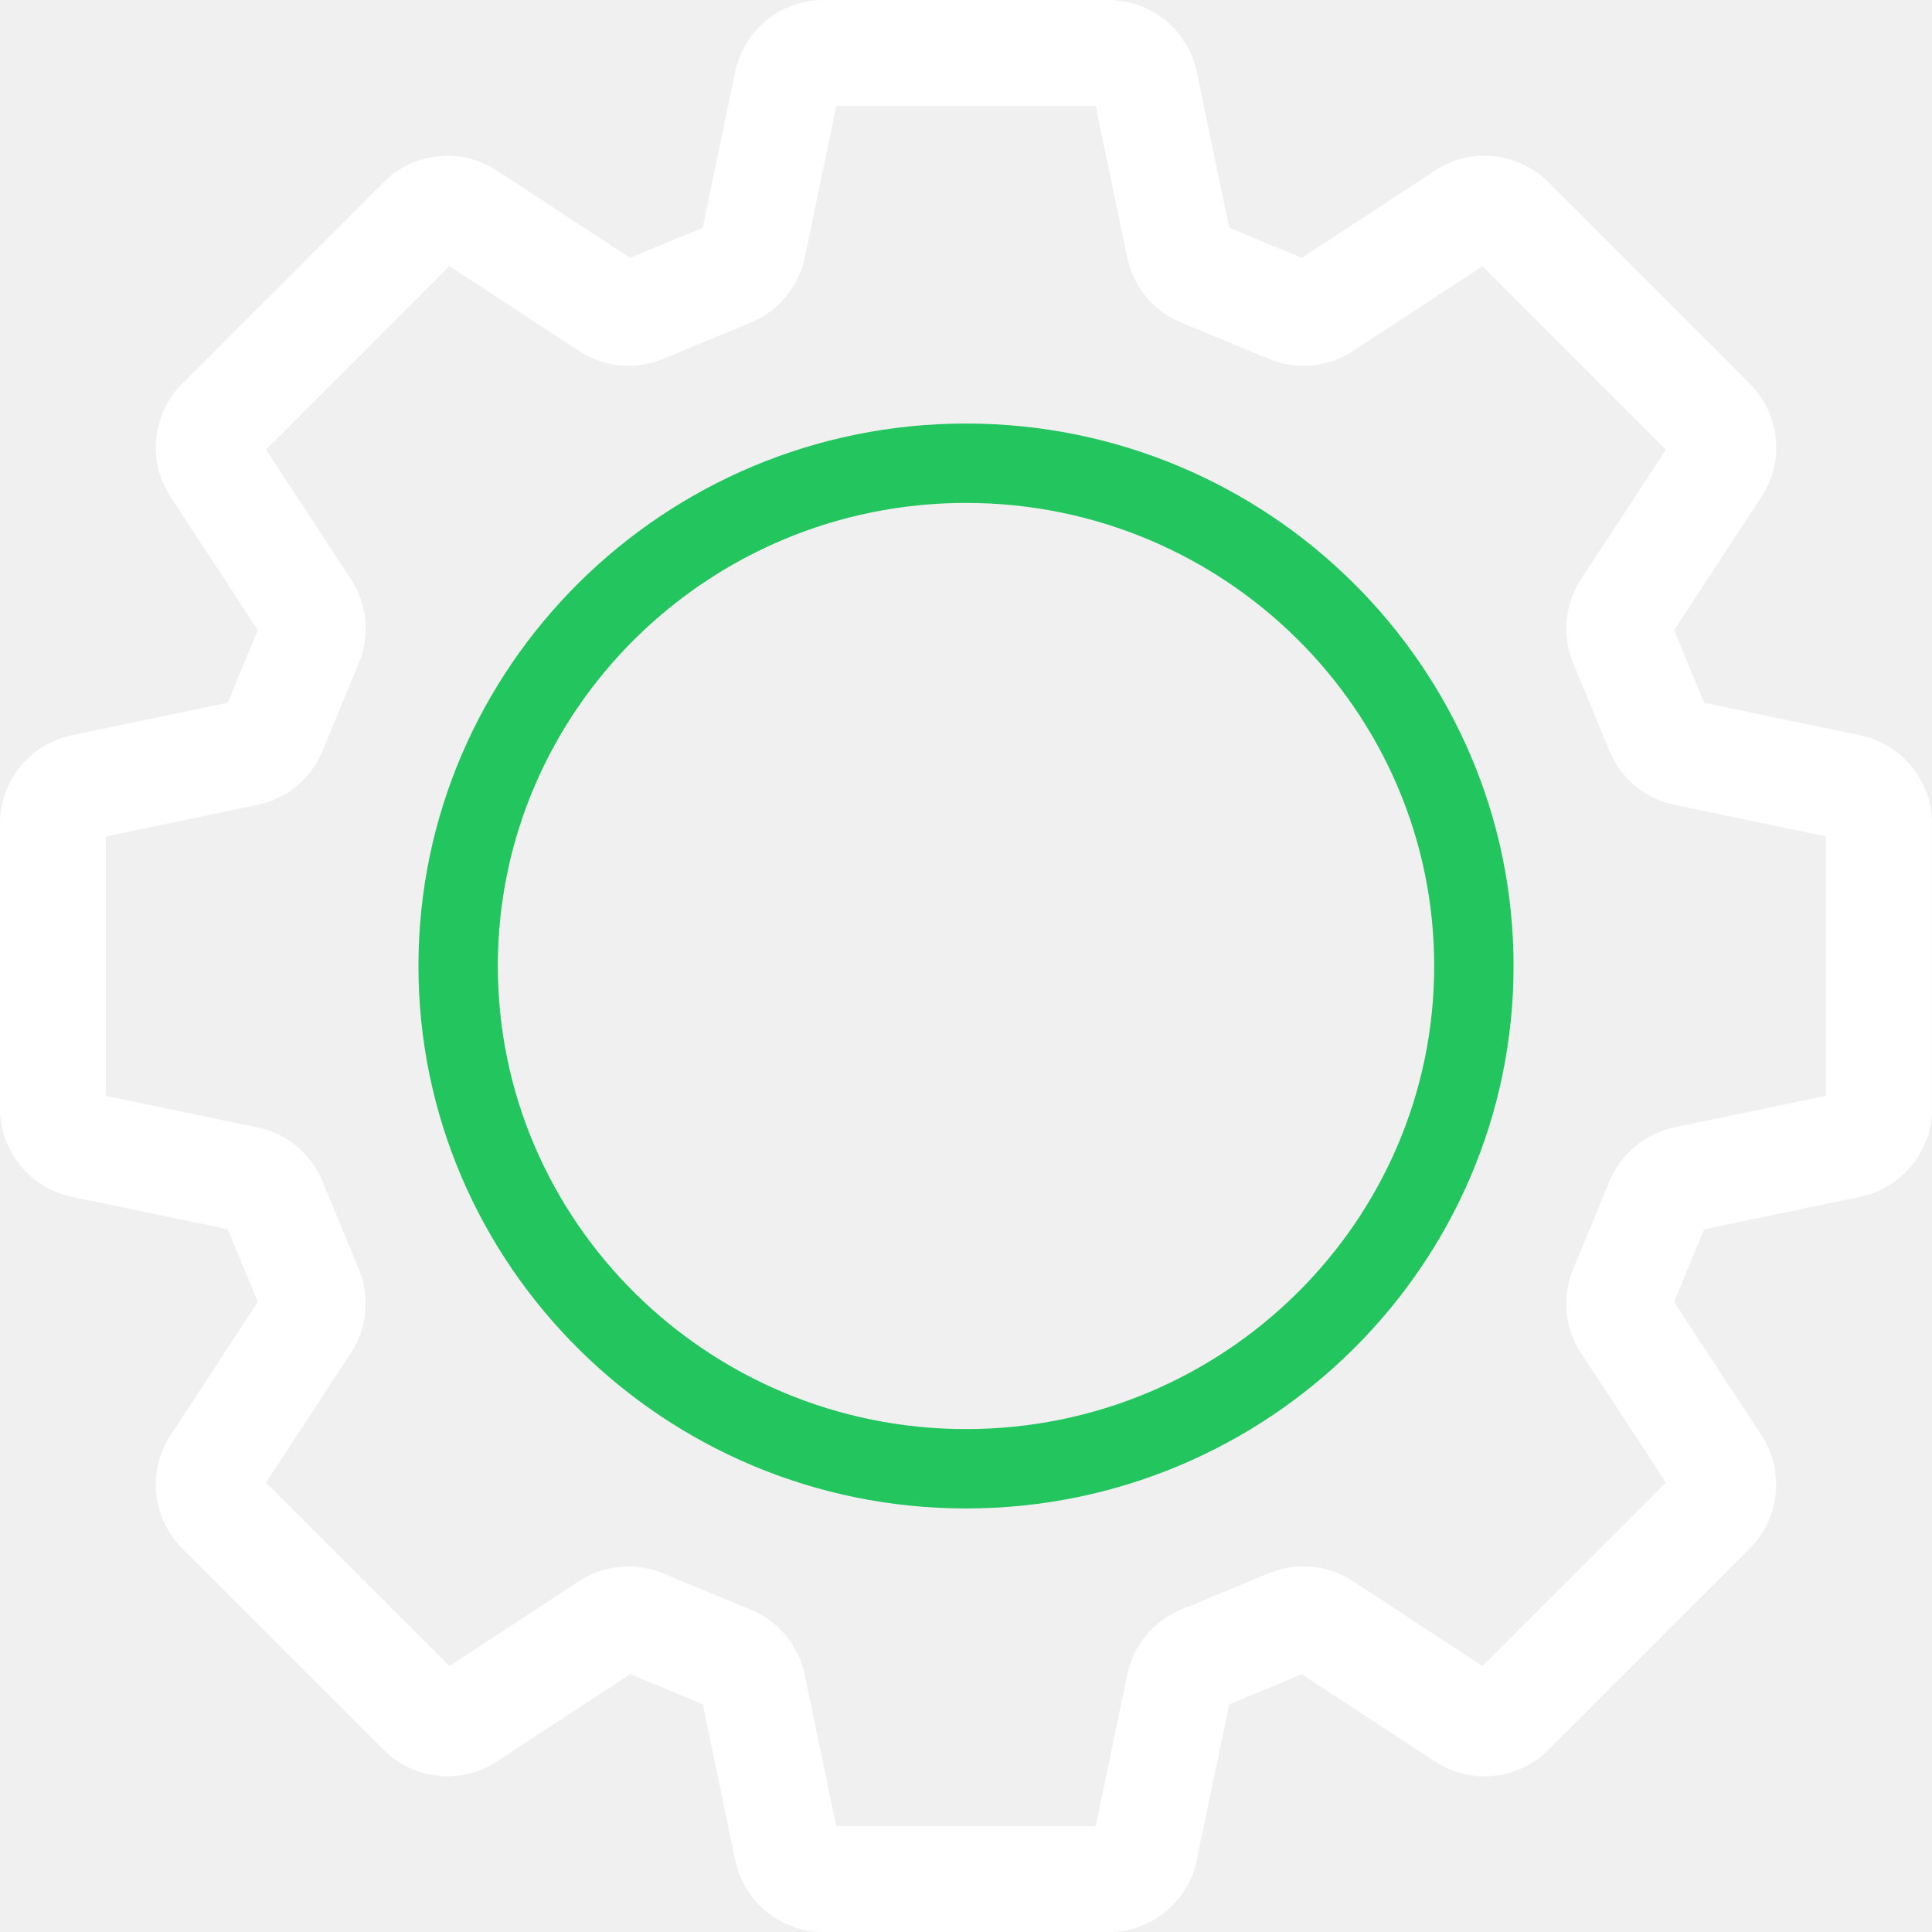
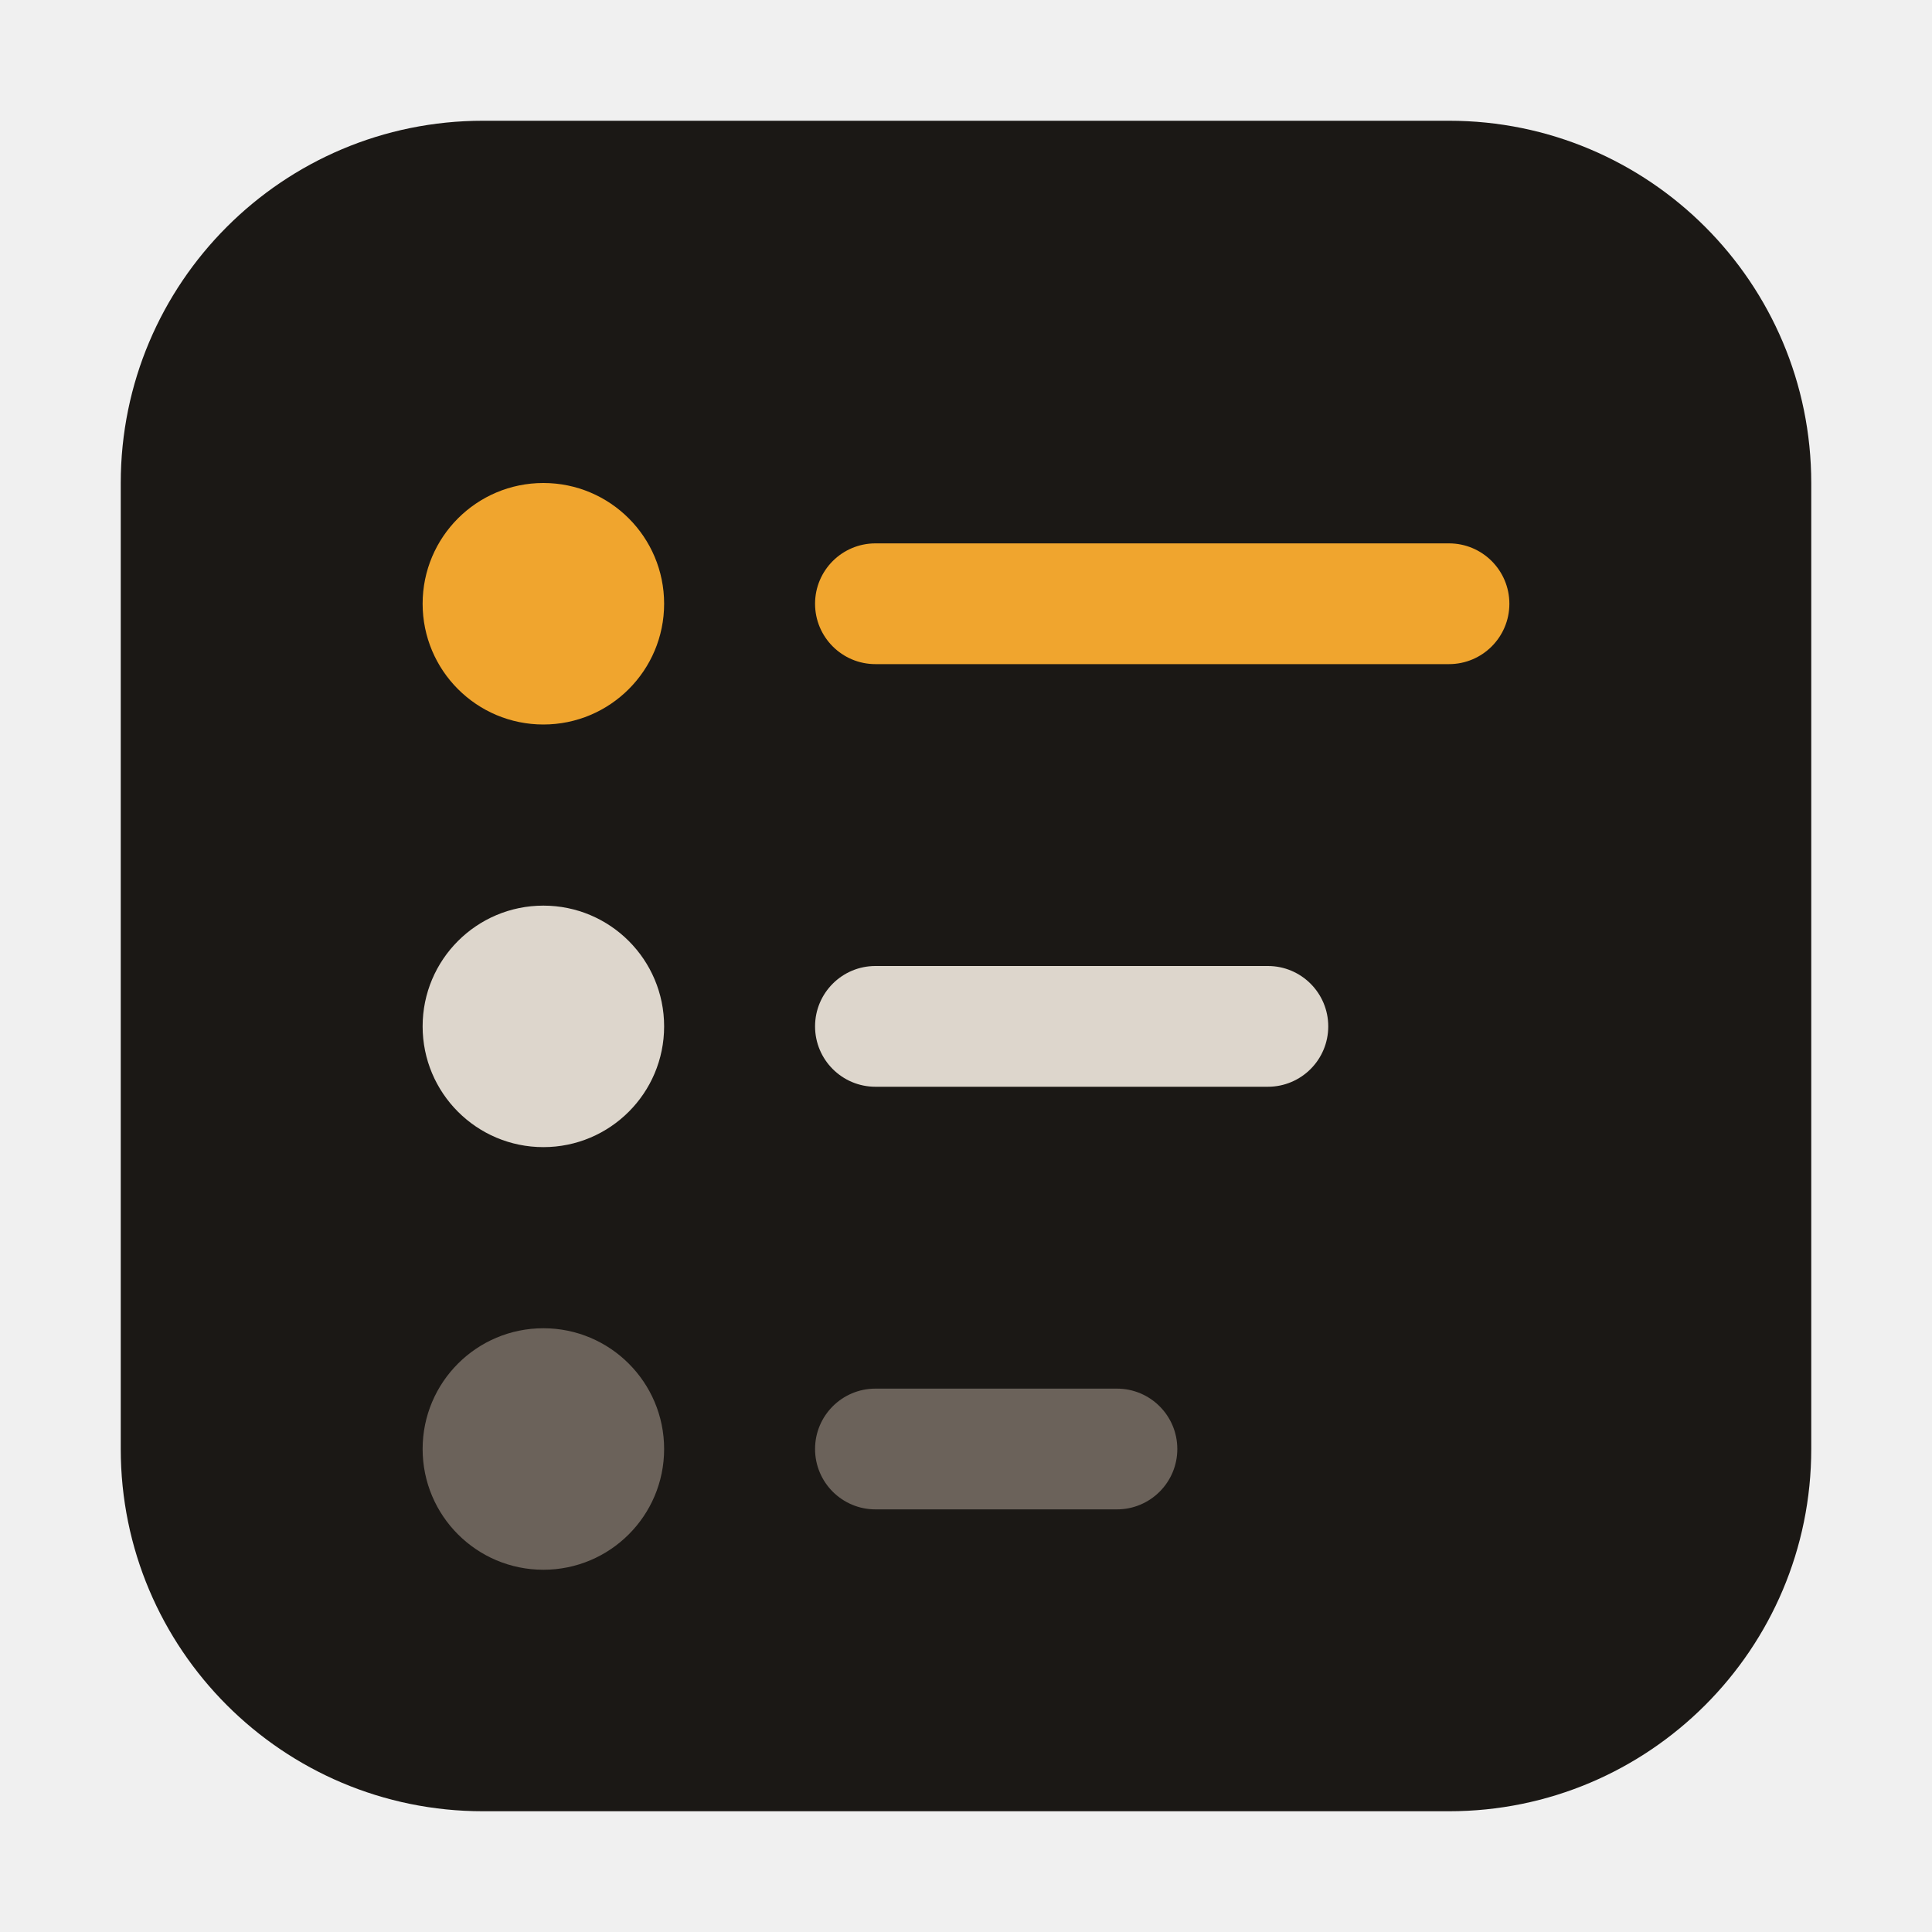
- <svg xmlns="http://www.w3.org/2000/svg" id="Layer_2" data-name="Layer 2" viewBox="0 0 398.18 398.18">
-   <defs>
-     <style>
-       .cls-1 {
-         fill: #fff;
-       }
- 
-       .cls-2 {
-         fill: #22c55e;
-       }
-     </style>
-   </defs>
-   <g id="Layer_1-2" data-name="Layer 1">
-     <g>
-       <path class="cls-1" d="M228.51,398.18h-58.84c-8.72,0-16.34-6.2-18.12-14.73l-6.72-32.21-14.96-6.2-27.53,18.03c-7.29,4.78-17.07,3.77-23.23-2.4l-41.6-41.6c-6.17-6.17-7.17-15.94-2.4-23.23l18.03-27.53-6.2-14.96-32.21-6.72c-8.54-1.78-14.73-9.4-14.73-18.12v-58.84c0-8.72,6.2-16.34,14.73-18.12l32.21-6.72,6.2-14.96-18.03-27.53c-4.78-7.3-3.77-17.07,2.4-23.23l41.6-41.6c6.17-6.17,15.94-7.17,23.23-2.4l27.53,18.03,14.96-6.2,6.71-32.21c1.78-8.54,9.4-14.73,18.12-14.73h58.84c8.72,0,16.34,6.2,18.12,14.73l6.72,32.21,14.96,6.2,27.53-18.03c7.3-4.78,17.07-3.77,23.23,2.4l41.61,41.61c6.17,6.17,7.17,15.94,2.39,23.23l-18.03,27.53,6.2,14.96,32.21,6.72c8.54,1.78,14.73,9.4,14.73,18.12v58.84c0,8.72-6.2,16.34-14.73,18.12l-32.21,6.72-6.2,14.96,18.03,27.53c4.78,7.29,3.77,17.06-2.39,23.23l-41.61,41.61c-6.16,6.17-15.93,7.18-23.23,2.4l-27.53-18.03-14.96,6.2-6.72,32.21c-1.78,8.54-9.4,14.73-18.12,14.73ZM172.36,376.37h53.46l6.52-31.29c1.25-5.99,5.37-10.98,11.03-13.32l18.19-7.53c5.66-2.34,12.1-1.74,17.23,1.62l26.74,17.51,37.81-37.8-17.51-26.74c-3.36-5.12-3.96-11.56-1.62-17.23l7.53-18.19c2.35-5.66,7.33-9.79,13.32-11.04l31.29-6.52v-53.46l-31.29-6.52c-5.99-1.25-10.98-5.37-13.32-11.03l-7.53-18.19c-2.34-5.66-1.74-12.1,1.62-17.23l17.51-26.74-37.8-37.81-26.74,17.51c-5.12,3.36-11.56,3.96-17.23,1.62l-18.19-7.53c-5.66-2.35-9.79-7.33-11.04-13.33l-6.52-31.29h-53.46l-6.52,31.29c-1.25,6-5.38,10.98-11.04,13.33l-18.19,7.53c-5.67,2.34-12.11,1.74-17.23-1.62l-26.74-17.51-37.8,37.81,17.51,26.74c3.36,5.12,3.96,11.56,1.62,17.23l-7.53,18.19c-2.35,5.66-7.33,9.79-13.33,11.04l-31.29,6.52v53.46l31.29,6.52c6,1.25,10.98,5.38,13.32,11.03l7.53,18.19c2.34,5.67,1.74,12.11-1.62,17.23l-17.51,26.74,37.8,37.81,26.74-17.51c5.12-3.36,11.56-3.96,17.23-1.62l18.19,7.53c5.66,2.35,9.79,7.33,11.04,13.32l6.52,31.29Z" />
-       <path class="cls-2" d="M199.09,310.89c-62.23,0-112.85-50.15-112.85-111.8s50.63-111.8,112.85-111.8,112.85,50.15,112.85,111.8-50.63,111.8-112.85,111.8ZM199.09,103.65c-53.2,0-96.49,42.81-96.49,95.44s43.28,95.44,96.49,95.44,96.49-42.81,96.49-95.44-43.28-95.44-96.49-95.44Z" />
-     </g>
-   </g>
+ <svg xmlns="http://www.w3.org/2000/svg" viewBox="0 0 64 64" width="64" height="64">
+   <rect x="4" y="4" width="56" height="56" rx="12" fill="#1b1815" />
+   <rect x="14" y="16" width="8" height="8" rx="4" fill="#f0a52e" />
+   <rect x="27" y="18" width="23" height="4" rx="2" fill="#f0a52e" />
+   <rect x="14" y="30" width="8" height="8" rx="4" fill="#ddd6cc" />
+   <rect x="27" y="32" width="17" height="4" rx="2" fill="#ddd6cc" />
+   <rect x="14" y="44" width="8" height="8" rx="4" fill="#6b625a" />
+   <rect x="27" y="46" width="12" height="4" rx="2" fill="#6b625a" />
</svg>
